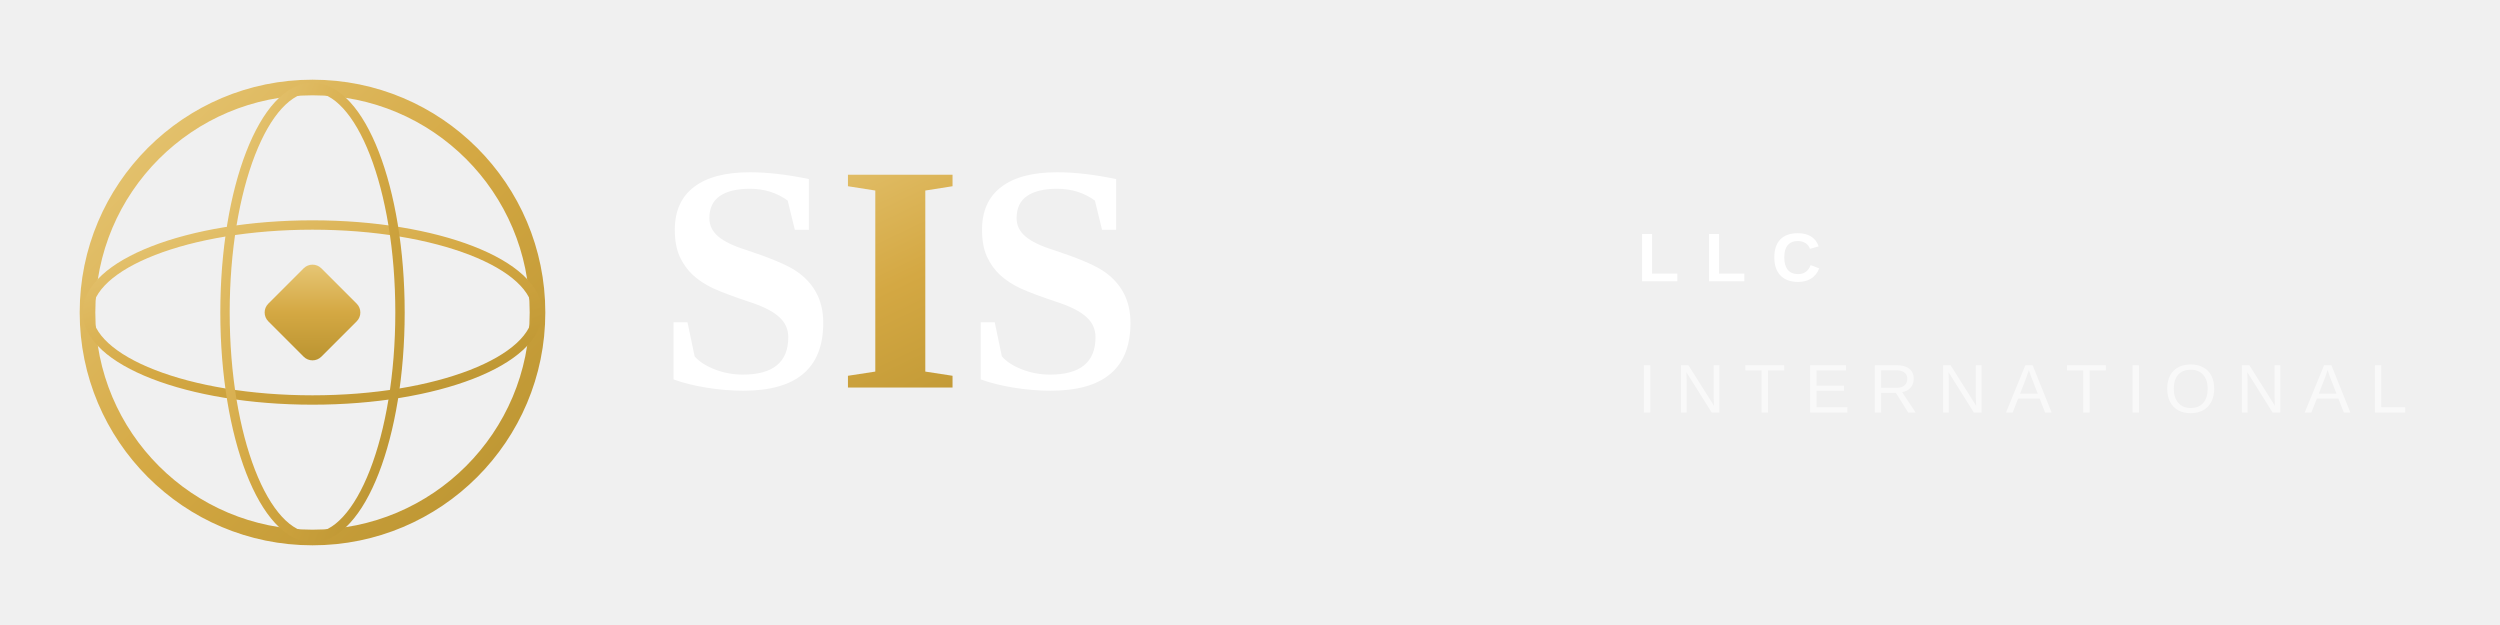
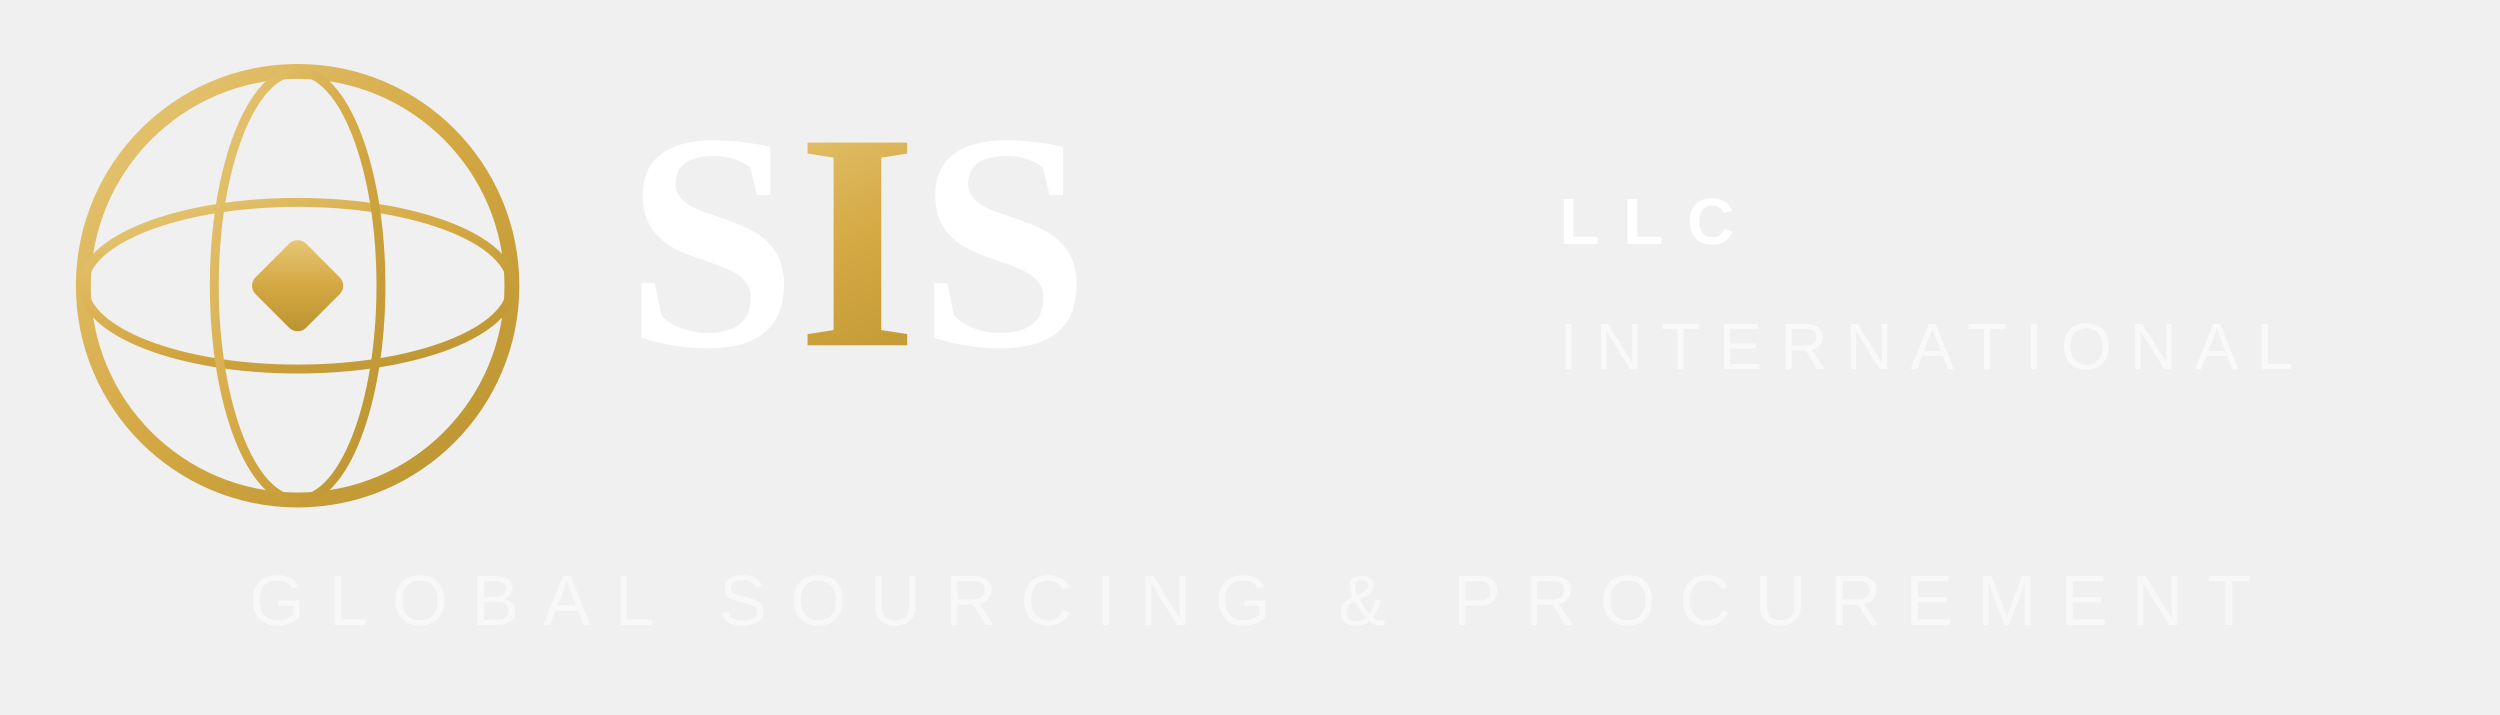
- <svg xmlns="http://www.w3.org/2000/svg" viewBox="0 0 400 100" fill="none">
+ <svg xmlns="http://www.w3.org/2000/svg" viewBox="0 0 420 120" fill="none">
  <defs>
    <linearGradient id="goldGrad" x1="0%" y1="0%" x2="100%" y2="100%">
      <stop offset="0%" style="stop-color:#E8C97A" />
      <stop offset="50%" style="stop-color:#D4A843" />
      <stop offset="100%" style="stop-color:#B8922F" />
    </linearGradient>
  </defs>
-   <g transform="translate(10, 10)">
+   <g transform="translate(10, 8)">
    <circle cx="40" cy="40" r="36" stroke="url(#goldGrad)" stroke-width="2.5" fill="none" />
    <ellipse cx="40" cy="40" rx="36" ry="14" stroke="url(#goldGrad)" stroke-width="1.5" fill="none" />
    <ellipse cx="40" cy="40" rx="14" ry="36" stroke="url(#goldGrad)" stroke-width="1.5" fill="none" />
    <rect x="34" y="34" width="12" height="12" rx="2" transform="rotate(45 40 40)" fill="url(#goldGrad)" />
  </g>
-   <text x="105" y="62" font-family="Georgia, 'Times New Roman', serif" font-size="52" font-weight="700" letter-spacing="12" fill="#FFFFFF">
+   <text x="105" y="58" font-family="Georgia, 'Times New Roman', serif" font-size="52" font-weight="700" letter-spacing="12" fill="#FFFFFF">
    S<tspan fill="url(#goldGrad)">I</tspan>S
  </text>
-   <line x1="248" y1="28" x2="248" y2="72" stroke="url(#goldGrad)" stroke-width="1.5" />
-   <text x="262" y="45" font-family="Arial, Helvetica, sans-serif" font-size="11" font-weight="600" letter-spacing="4" fill="#FFFFFF">LLC</text>
-   <text x="262" y="66" font-family="Arial, Helvetica, sans-serif" font-size="11" font-weight="400" letter-spacing="3" fill="rgba(255,255,255,0.6)">INTERNATIONAL</text>
+   <line x1="248" y1="24" x2="248" y2="68" stroke="url(#goldGrad)" stroke-width="1.5" />
+   <text x="262" y="41" font-family="Arial, Helvetica, sans-serif" font-size="11" font-weight="600" letter-spacing="4" fill="#FFFFFF">LLC</text>
+   <text x="262" y="62" font-family="Arial, Helvetica, sans-serif" font-size="11" font-weight="400" letter-spacing="3" fill="rgba(255,255,255,0.6)">INTERNATIONAL</text>
+   <text x="210" y="105" font-family="Arial, Helvetica, sans-serif" font-size="12" font-weight="500" letter-spacing="4" fill="rgba(255,255,255,0.5)" text-anchor="middle">GLOBAL SOURCING &amp; PROCUREMENT</text>
</svg>
